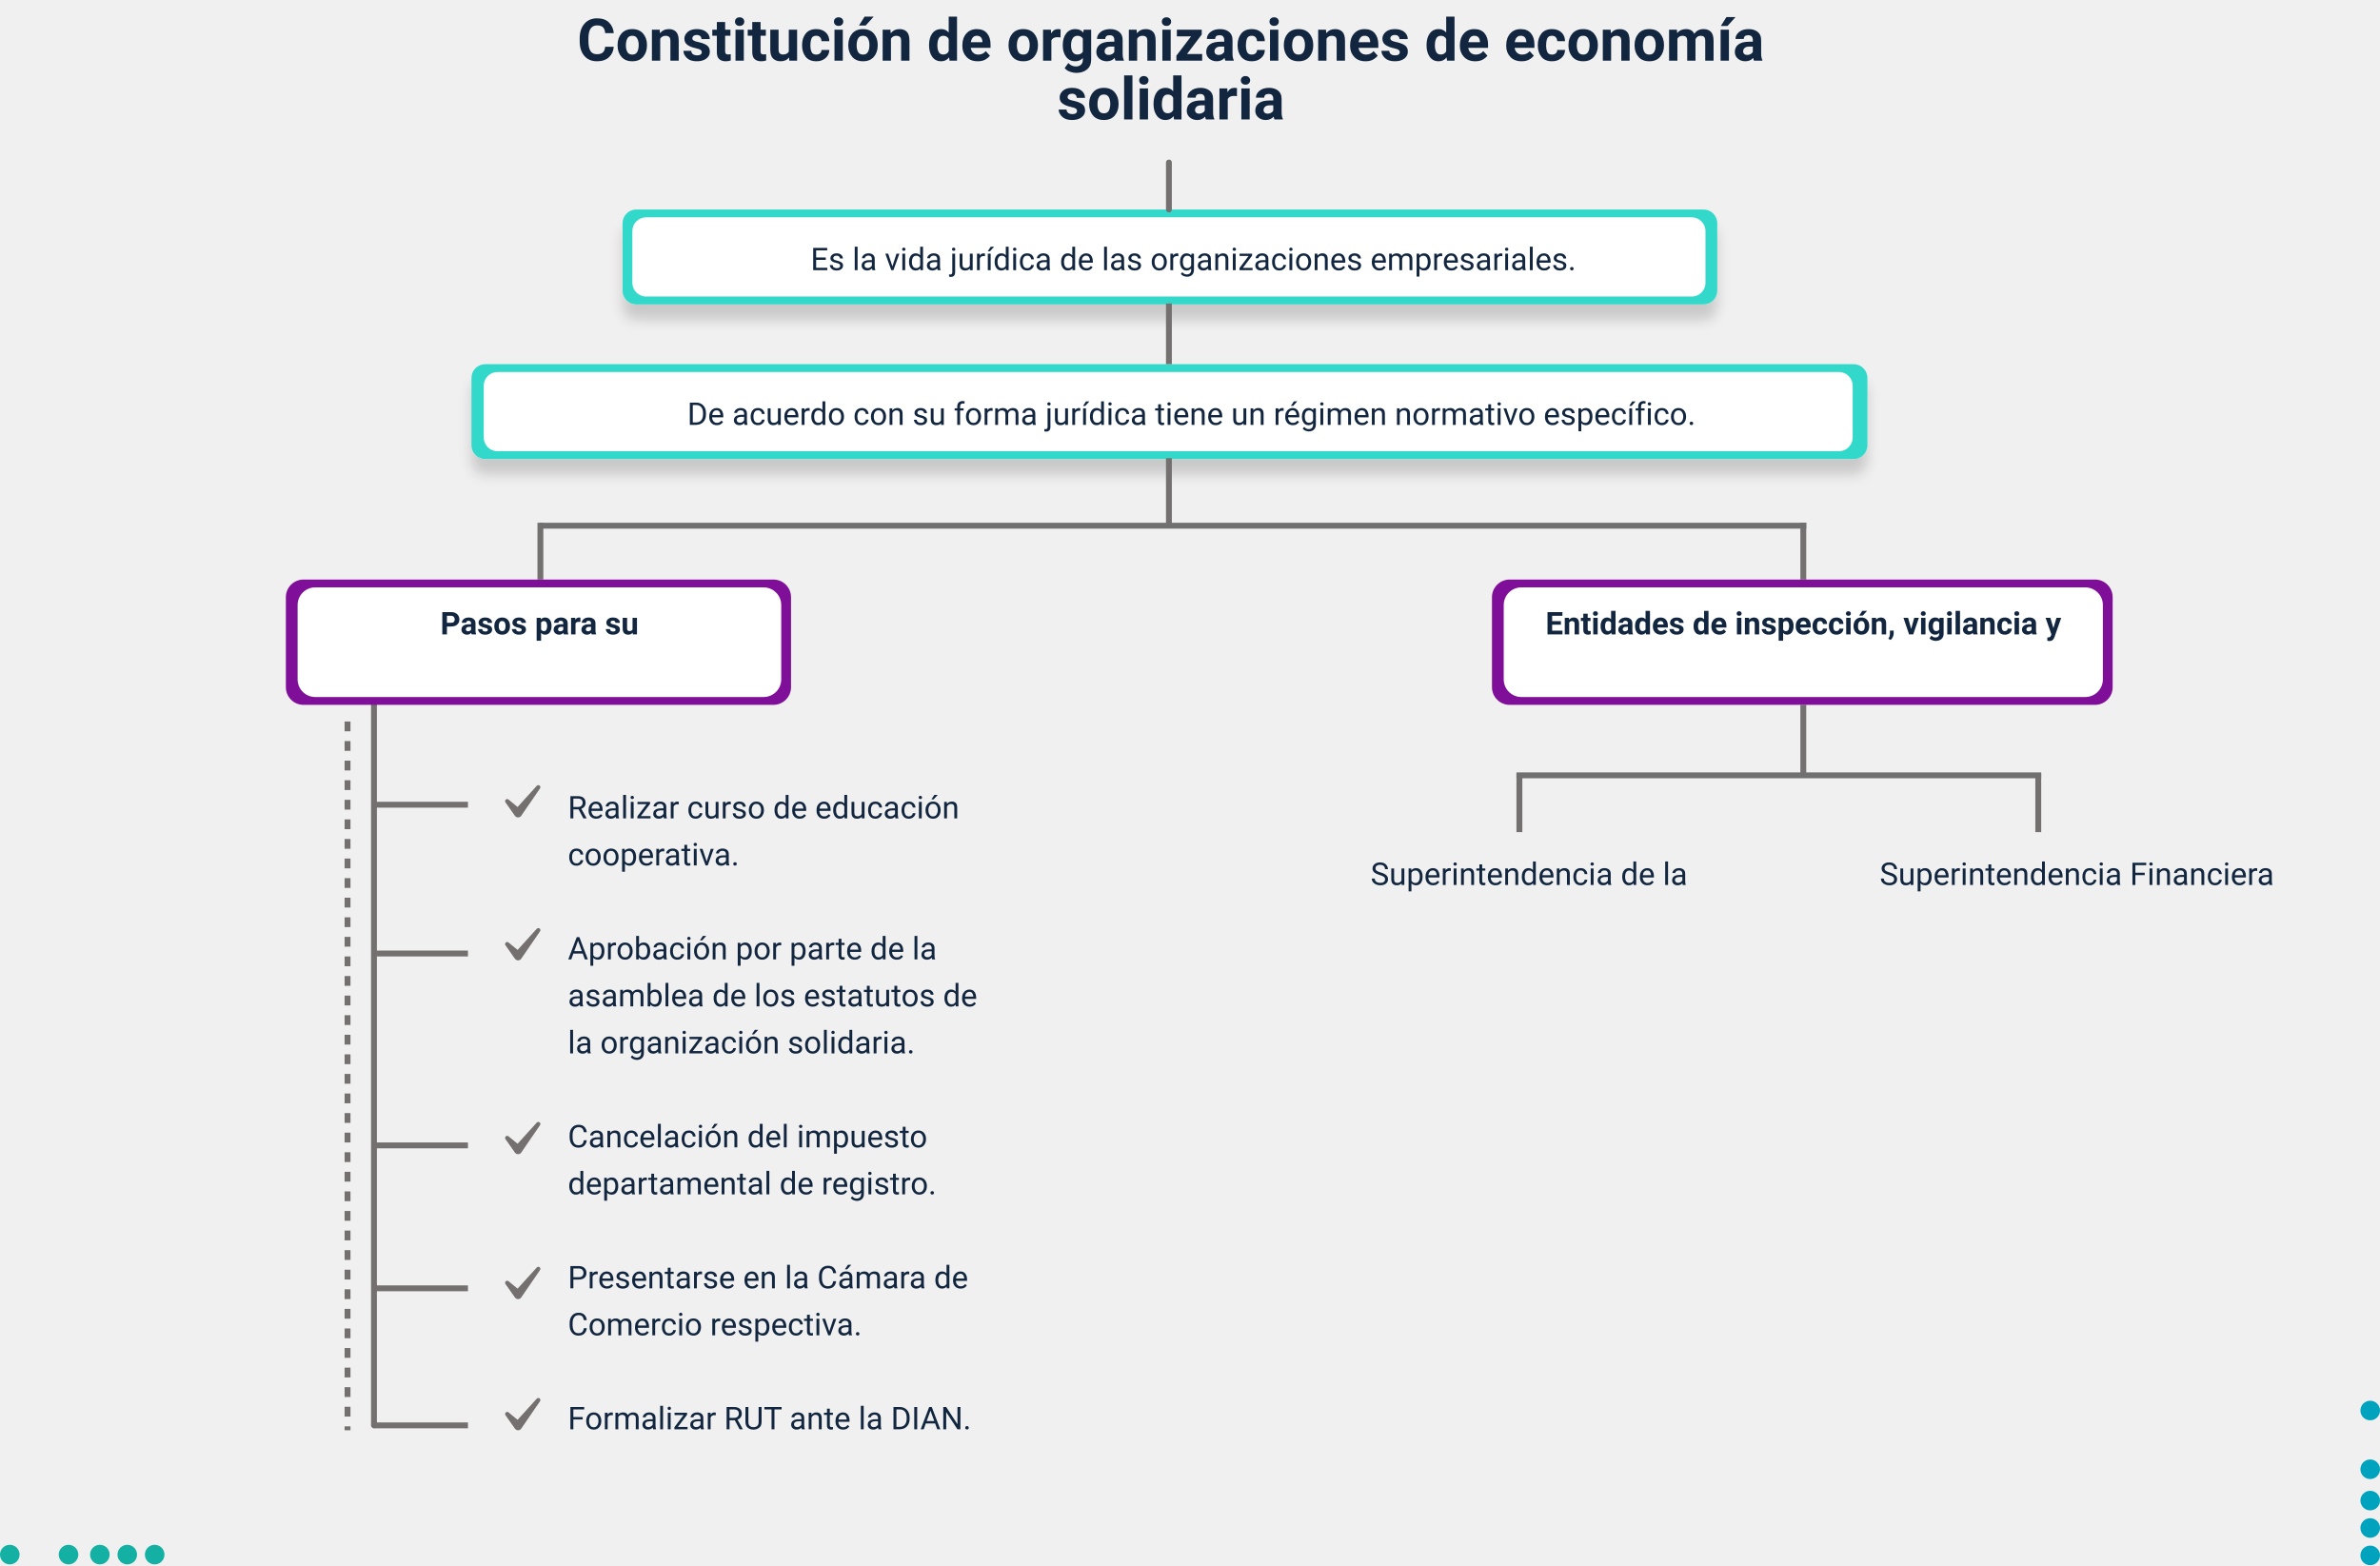
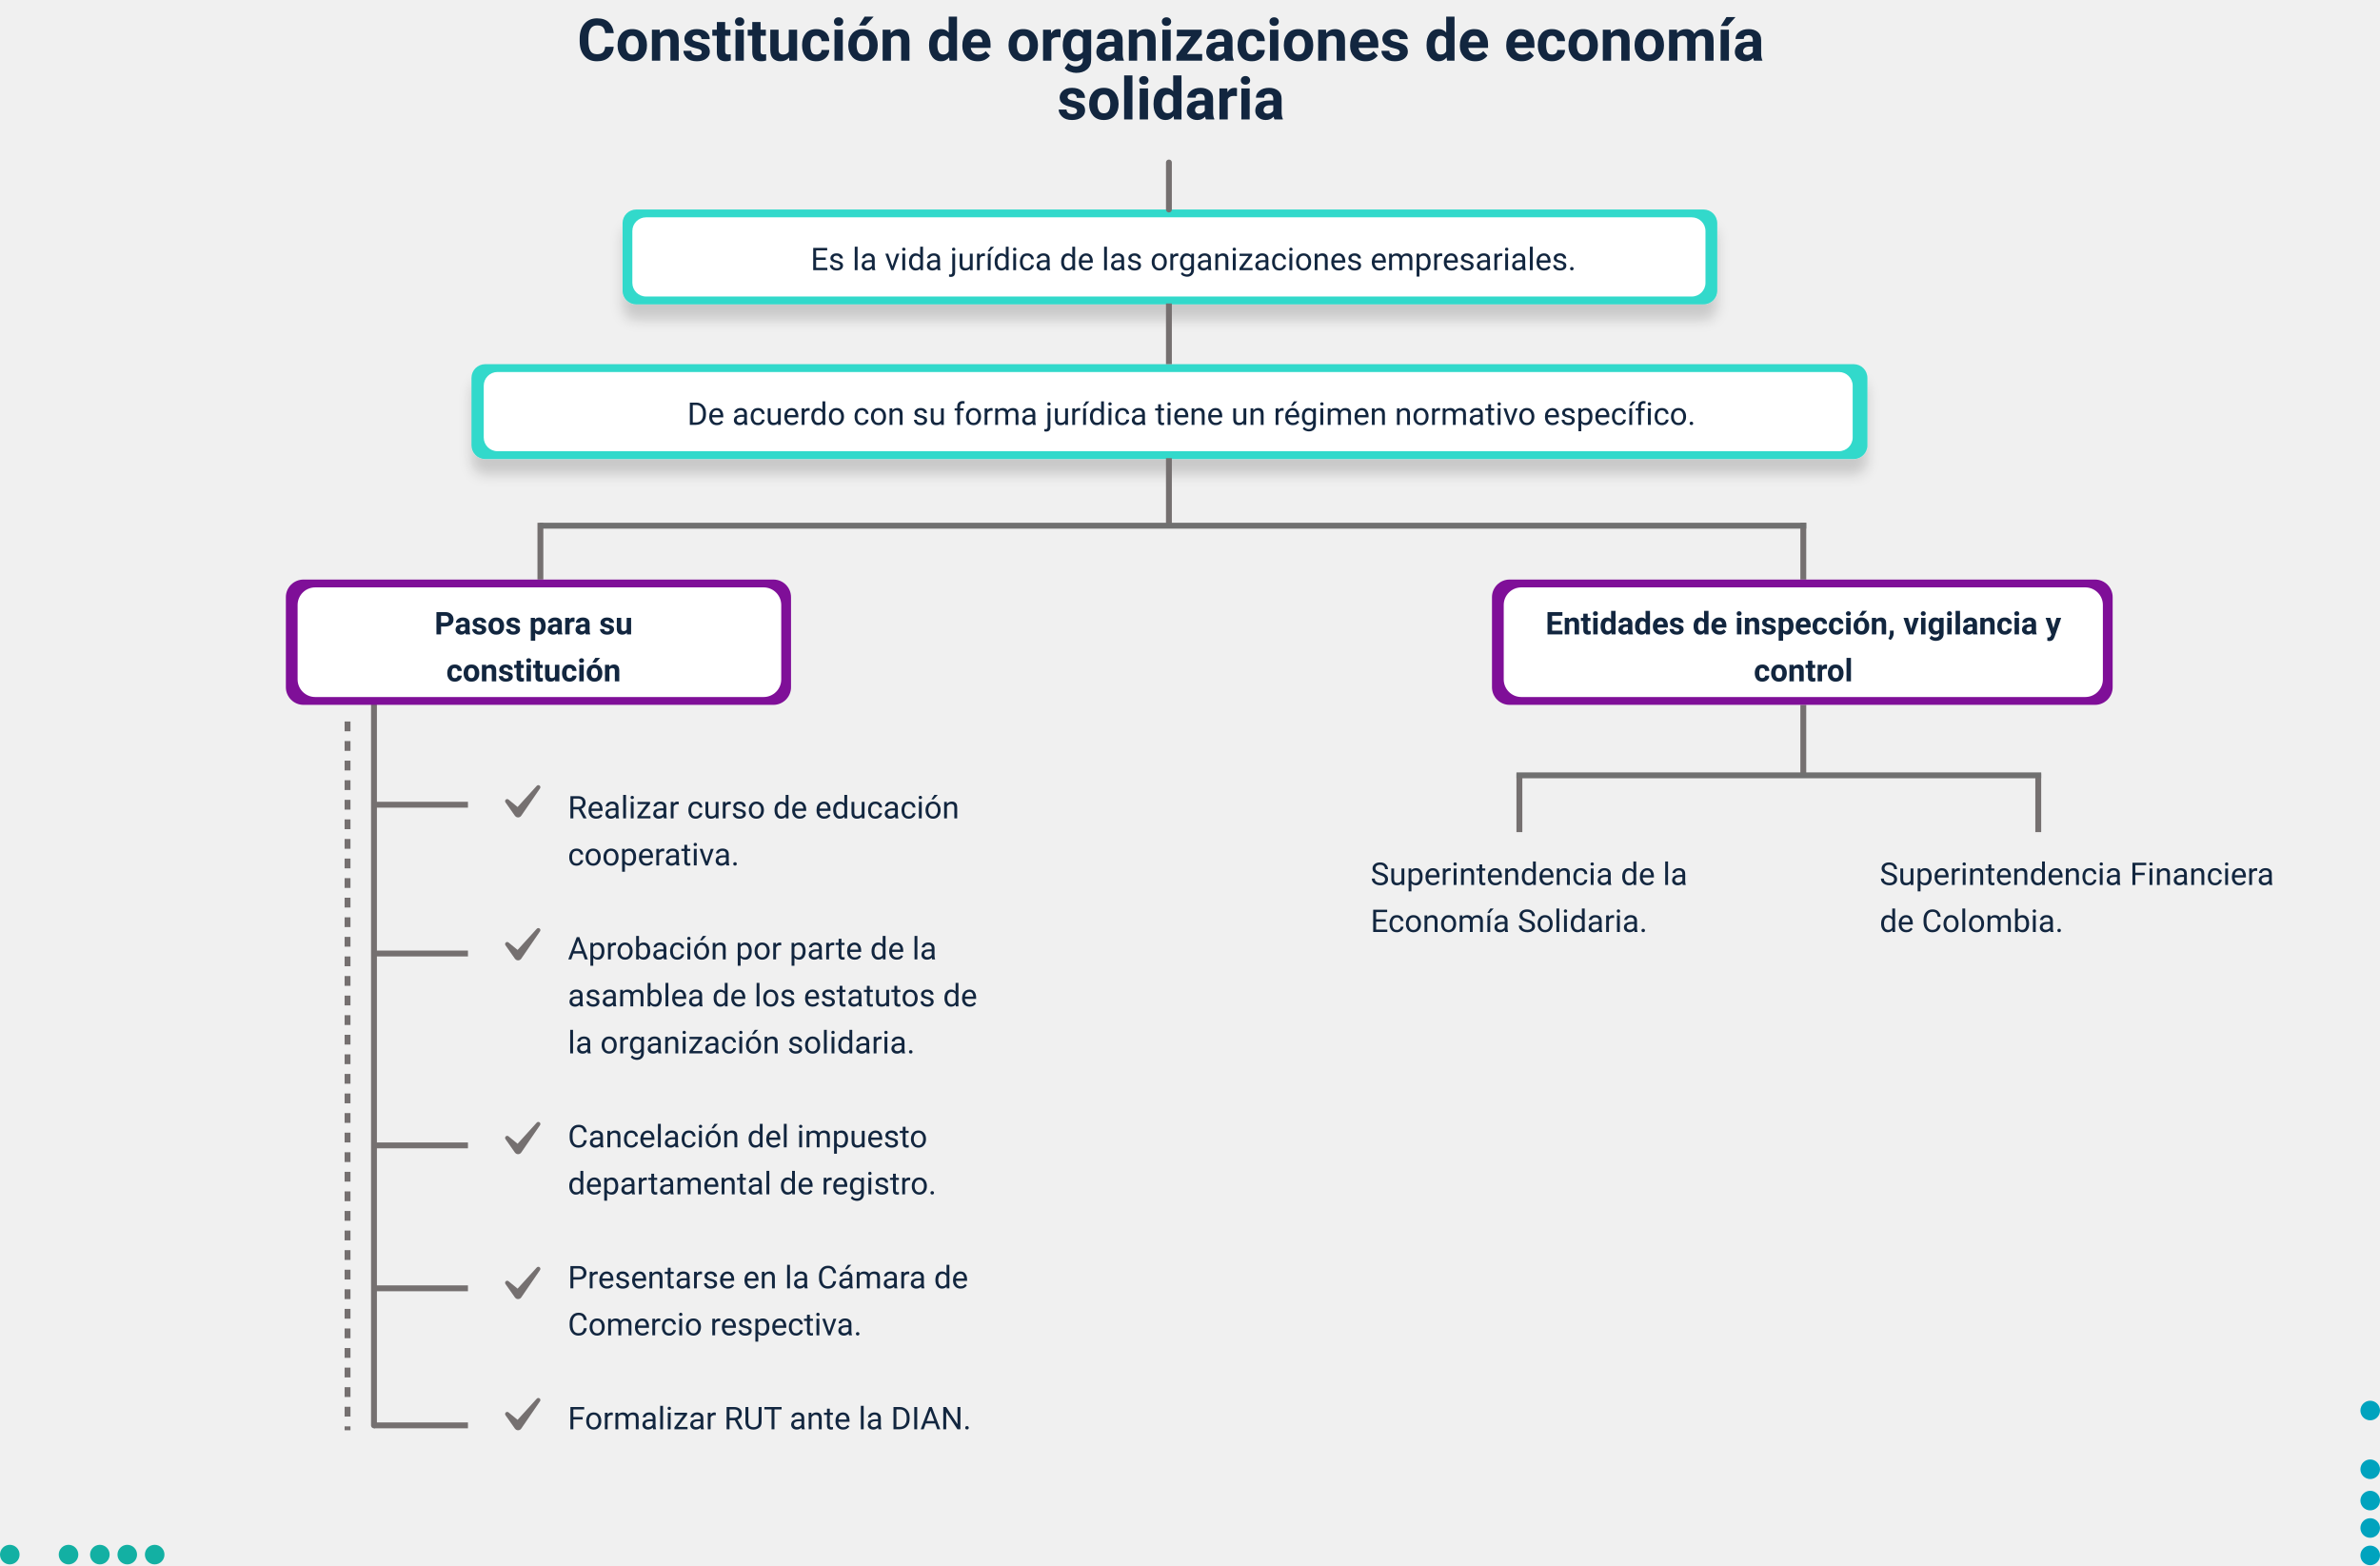
<svg xmlns="http://www.w3.org/2000/svg" width="1215.539" height="799.413" viewBox="0 0 1215.539 799.413">
  <defs>
    <filter id="Rectángulo_60467" x="308.96" y="106" width="577.081" height="66.446" filterUnits="userSpaceOnUse">
      <feOffset dy="8" input="SourceAlpha" />
      <feGaussianBlur stdDeviation="3" result="blur" />
      <feFlood flood-opacity="0.161" />
      <feComposite operator="in" in2="blur" />
      <feComposite in="SourceGraphic" />
    </filter>
    <filter id="Rectángulo_60469" x="231.797" y="185" width="730.938" height="66.446" filterUnits="userSpaceOnUse">
      <feOffset dy="8" input="SourceAlpha" />
      <feGaussianBlur stdDeviation="3" result="blur-2" />
      <feFlood flood-opacity="0.161" />
      <feComposite operator="in" in2="blur-2" />
      <feComposite in="SourceGraphic" />
    </filter>
    <clipPath id="clip-path">
      <rect id="Rectángulo_60471" data-name="Rectángulo 60471" width="18.028" height="16.496" transform="translate(0 0)" fill="#757070" />
    </clipPath>
  </defs>
-   <g id="Grupo_184968" data-name="Grupo 184968" transform="translate(-202.5 -640)">
-     <g id="Grupo_180678" data-name="Grupo 180678" transform="translate(-1825.5 1665) rotate(-90)">
-       <circle id="Elipse_5386" data-name="Elipse 5386" cx="5" cy="5" r="5" transform="translate(236 2102) rotate(90)" fill="#13b0a3" />
-       <circle id="Elipse_5387" data-name="Elipse 5387" cx="5" cy="5" r="5" transform="translate(236 2088) rotate(90)" fill="#13b0a3" />
-       <circle id="Elipse_5388" data-name="Elipse 5388" cx="5" cy="5" r="5" transform="translate(236 2074) rotate(90)" fill="#13b0a3" />
-       <circle id="Elipse_5389" data-name="Elipse 5389" cx="5" cy="5" r="5" transform="translate(236 2058) rotate(90)" fill="#13b0a3" />
-       <circle id="Elipse_5390" data-name="Elipse 5390" cx="5" cy="5" r="5" transform="translate(236 2028) rotate(90)" fill="#13b0a3" />
-     </g>
+   <g id="Grupo_184969" data-name="Grupo 184969" transform="translate(-202.5 -640)">
    <text id="Constitución_de_organizaciones_de_economía_solidaria" data-name="Constitución de organizaciones de economía solidaria" transform="translate(474.5 640)" fill="#12263f" font-size="30" font-family="Roboto-Bold, Roboto" font-weight="700">
      <tspan x="22.799" y="31">Constitución de organizaciones de economía </tspan>
      <tspan x="267.868" y="61">solidaria</tspan>
    </text>
    <g transform="matrix(1, 0, 0, 1, 202.5, 640)" filter="url(#Rectángulo_60467)">
      <rect id="Rectángulo_60467-2" data-name="Rectángulo 60467" width="559.081" height="48.446" rx="7" transform="translate(317.96 107)" fill="#32d9cb" />
    </g>
    <rect id="Rectángulo_60468" data-name="Rectángulo 60468" width="548.081" height="40.446" rx="7" transform="translate(525.46 751)" fill="#fff" />
    <g transform="matrix(1, 0, 0, 1, 202.5, 640)" filter="url(#Rectángulo_60469)">
      <rect id="Rectángulo_60469-2" data-name="Rectángulo 60469" width="712.938" height="48.446" rx="7" transform="translate(240.8 186)" fill="#32d9cb" />
    </g>
    <rect id="Rectángulo_60470" data-name="Rectángulo 60470" width="699.157" height="40.446" rx="7" transform="translate(449.561 830)" fill="#fff" />
    <text id="Es_la_vida_jurídica_de_las_organizaciones_empresariales." data-name="Es la vida jurídica de las organizaciones empresariales." transform="translate(616.5 761)" fill="#12263f" font-size="16" font-family="Roboto-Regular, Roboto">
      <tspan x="0" y="17">Es la vida jurídica de las organizaciones empresariales.</tspan>
    </text>
    <text id="De_acuerdo_con_su_forma_jurídica_tiene_un_régimen_normativo_específico." data-name="De acuerdo con su forma jurídica tiene un régimen normativo específico." transform="translate(553.5 840)" fill="#12263f" font-size="16" font-family="Roboto-Regular, Roboto">
      <tspan x="0" y="17">De acuerdo con su forma jurídica tiene un régimen normativo específico.</tspan>
    </text>
    <text id="Realizar_curso_de_educación_cooperativa._Aprobación_por_parte_de_la_asamblea_de_los_estatutos_de_la_organización_solidaria._Cancelación_del_impuesto_departamental_de_registro._Presentarse_en_la_Cámara_de_Comercio_respectiva._Formalizar_RUT_ante_la_DIAN" data-name="Realizar curso de educación cooperativa.  Aprobación por parte de la asamblea de los estatutos de la organización solidaria.  Cancelación del impuesto departamental de registro.  Presentarse en la Cámara de Comercio respectiva.  Formalizar RUT ante la DIAN" transform="translate(492.5 1041)" fill="#12263f" font-size="16" font-family="Roboto-Regular, Roboto">
      <tspan x="0" y="17">Realizar curso de educación </tspan>
      <tspan x="0" y="41">cooperativa.</tspan>
      <tspan x="0" y="65" />
      <tspan x="0" y="89">Aprobación por parte de la </tspan>
      <tspan x="0" y="113">asamblea de los estatutos de </tspan>
      <tspan x="0" y="137">la organización solidaria.</tspan>
      <tspan x="0" y="161" />
      <tspan x="0" y="185">Cancelación del impuesto </tspan>
      <tspan x="0" y="209">departamental de registro.</tspan>
      <tspan x="0" y="233" />
      <tspan x="0" y="257">Presentarse en la Cámara de </tspan>
      <tspan x="0" y="281">Comercio respectiva.</tspan>
      <tspan x="0" y="305" />
      <tspan x="0" y="329">Formalizar RUT ante la DIAN.</tspan>
    </text>
    <text id="Superintendencia_de_la_Economía_Solidaria." data-name="Superintendencia de la Economía Solidaria." transform="translate(902.5 1075)" fill="#12263f" font-size="16" font-family="Roboto-Regular, Roboto">
      <tspan x="0" y="17">Superintendencia de la </tspan>
+       <tspan x="0" y="41">Economía Solidaria.</tspan>
    </text>
    <text id="Superintendencia_Financiera_de_Colombia." data-name="Superintendencia Financiera de Colombia." transform="translate(1162.5 1075)" fill="#12263f" font-size="16" font-family="Roboto-Regular, Roboto">
      <tspan x="0" y="17">Superintendencia Financiera </tspan>
+       <tspan x="0" y="41">de Colombia.</tspan>
    </text>
    <g id="Grupo_182958" data-name="Grupo 182958" transform="translate(15 75)">
      <line id="Línea_647" data-name="Línea 647" y2="24" transform="translate(784.5 648)" fill="none" stroke="#757070" stroke-linecap="round" stroke-width="3" />
      <line id="Línea_649" data-name="Línea 649" y2="31" transform="translate(784.5 720)" fill="none" stroke="#757070" stroke-width="3" />
      <g id="Grupo_182954" data-name="Grupo 182954">
        <line id="Línea_659" data-name="Línea 659" x1="48" transform="translate(378.5 976)" fill="none" stroke="#757070" stroke-width="3" />
        <line id="Línea_660" data-name="Línea 660" x1="48" transform="translate(378.5 1052)" fill="none" stroke="#757070" stroke-width="3" />
        <line id="Línea_661" data-name="Línea 661" x1="48" transform="translate(378.5 1150)" fill="none" stroke="#757070" stroke-width="3" />
        <line id="Línea_662" data-name="Línea 662" x1="48" transform="translate(378.5 1223)" fill="none" stroke="#757070" stroke-width="3" />
        <line id="Línea_663" data-name="Línea 663" x1="48" transform="translate(378.5 1293)" fill="none" stroke="#757070" stroke-width="3" />
        <line id="Línea_658" data-name="Línea 658" y2="368" transform="translate(378.5 925)" fill="none" stroke="#757070" stroke-linecap="round" stroke-width="3" />
      </g>
      <g id="Grupo_182956" data-name="Grupo 182956">
        <line id="Línea_650" data-name="Línea 650" y2="34" transform="translate(784.5 799)" fill="none" stroke="#757070" stroke-width="3" />
        <line id="Línea_652" data-name="Línea 652" y2="29" transform="translate(1108.5 832)" fill="none" stroke="#757070" stroke-width="3" />
        <line id="Línea_653" data-name="Línea 653" y2="29" transform="translate(463.5 832)" fill="none" stroke="#757070" stroke-width="3" />
        <line id="Línea_651" data-name="Línea 651" x2="647" transform="translate(463 833.5)" fill="none" stroke="#707070" stroke-width="3" />
      </g>
      <g id="Grupo_182957" data-name="Grupo 182957">
        <line id="Línea_654" data-name="Línea 654" y2="37" transform="translate(1108.5 925)" fill="none" stroke="#757070" stroke-width="3" />
        <line id="Línea_656" data-name="Línea 656" y2="30" transform="translate(1228.5 960)" fill="none" stroke="#757070" stroke-width="3" />
        <line id="Línea_657" data-name="Línea 657" y2="30" transform="translate(963.5 960)" fill="none" stroke="#757070" stroke-width="3" />
        <line id="Línea_655" data-name="Línea 655" x2="268" transform="translate(962 961)" fill="none" stroke="#707070" stroke-width="3" />
      </g>
    </g>
    <g id="Grupo_182946" data-name="Grupo 182946" transform="translate(57 53)">
      <rect id="Rectángulo_59638" data-name="Rectángulo 59638" width="258" height="64" rx="9" transform="translate(291.5 883)" fill="#7f0f98" />
      <rect id="Rectángulo_59637" data-name="Rectángulo 59637" width="247" height="56" rx="9" transform="translate(297.5 887)" fill="#fff" />
    </g>
    <g id="Grupo_182947" data-name="Grupo 182947" transform="translate(673 53)">
      <rect id="Rectángulo_59638-2" data-name="Rectángulo 59638" width="317" height="64" rx="9" transform="translate(291.5 883)" fill="#7f0f98" />
      <rect id="Rectángulo_59637-2" data-name="Rectángulo 59637" width="306" height="56" rx="9" transform="translate(297.5 887)" fill="#fff" />
    </g>
-     <text id="Pasos_para_su_constitución" data-name="Pasos para su constitución" transform="translate(425.5 947)" fill="#12263f" font-size="16" font-family="Roboto-Bold, Roboto" font-weight="700">
-       <tspan x="1.887" y="17">Pasos para su </tspan>
+     <text id="Pasos_para_su_constitución" data-name="Pasos para su constitución" transform="translate(399.5 947)" fill="#12263f" font-size="16" font-family="Roboto-Bold, Roboto" font-weight="700">
+       <tspan x="24.887" y="17">Pasos para su </tspan>
+       <tspan x="30.91" y="41">constitución</tspan>
    </text>
    <text id="Entidades_de_inspección_vigilancia_y_control" data-name="Entidades de inspección, vigilancia y control" transform="translate(990.5 947)" fill="#12263f" font-size="16" font-family="Roboto-Bold, Roboto" font-weight="700">
      <tspan x="1.348" y="17">Entidades de inspección, vigilancia y </tspan>
+       <tspan x="107.699" y="41">control</tspan>
    </text>
    <g id="Grupo_182955" data-name="Grupo 182955" transform="translate(15 75)">
      <g id="Grupo_182949" data-name="Grupo 182949" transform="translate(445.472 966)">
        <g id="Grupo_182948" data-name="Grupo 182948" transform="translate(0 0)" clip-path="url(#clip-path)">
          <path id="Trazado_217950" data-name="Trazado 217950" d="M17.679.276a1.065,1.065,0,0,0-1.5.074l-9.8,10.809L1.752,7.368A1.072,1.072,0,0,0,.195,8.814L5,15.654a2.016,2.016,0,0,0,.5.494,1.979,1.979,0,0,0,2.752-.511l.079-.114L17.841,1.667A1.065,1.065,0,0,0,17.679.276" transform="translate(0 0)" fill="#757070" />
        </g>
      </g>
      <g id="Grupo_182950" data-name="Grupo 182950" transform="translate(445.472 1039)">
        <g id="Grupo_182948-2" data-name="Grupo 182948" transform="translate(0 0)" clip-path="url(#clip-path)">
          <path id="Trazado_217950-2" data-name="Trazado 217950" d="M17.679.276a1.065,1.065,0,0,0-1.5.074l-9.8,10.809L1.752,7.368A1.072,1.072,0,0,0,.195,8.814L5,15.654a2.016,2.016,0,0,0,.5.494,1.979,1.979,0,0,0,2.752-.511l.079-.114L17.841,1.667A1.065,1.065,0,0,0,17.679.276" transform="translate(0 0)" fill="#757070" />
        </g>
      </g>
      <g id="Grupo_182951" data-name="Grupo 182951" transform="translate(445.472 1138)">
        <g id="Grupo_182948-3" data-name="Grupo 182948" transform="translate(0 0)" clip-path="url(#clip-path)">
          <path id="Trazado_217950-3" data-name="Trazado 217950" d="M17.679.276a1.065,1.065,0,0,0-1.5.074l-9.8,10.809L1.752,7.368A1.072,1.072,0,0,0,.195,8.814L5,15.654a2.016,2.016,0,0,0,.5.494,1.979,1.979,0,0,0,2.752-.511l.079-.114L17.841,1.667A1.065,1.065,0,0,0,17.679.276" transform="translate(0 0)" fill="#757070" />
        </g>
      </g>
      <g id="Grupo_182952" data-name="Grupo 182952" transform="translate(445.472 1212)">
        <g id="Grupo_182948-4" data-name="Grupo 182948" transform="translate(0 0)" clip-path="url(#clip-path)">
          <path id="Trazado_217950-4" data-name="Trazado 217950" d="M17.679.276a1.065,1.065,0,0,0-1.5.074l-9.8,10.809L1.752,7.368A1.072,1.072,0,0,0,.195,8.814L5,15.654a2.016,2.016,0,0,0,.5.494,1.979,1.979,0,0,0,2.752-.511l.079-.114L17.841,1.667A1.065,1.065,0,0,0,17.679.276" transform="translate(0 0)" fill="#757070" />
        </g>
      </g>
      <g id="Grupo_182953" data-name="Grupo 182953" transform="translate(445.472 1279)">
        <g id="Grupo_182948-5" data-name="Grupo 182948" transform="translate(0 0)" clip-path="url(#clip-path)">
          <path id="Trazado_217950-5" data-name="Trazado 217950" d="M17.679.276a1.065,1.065,0,0,0-1.5.074l-9.8,10.809L1.752,7.368A1.072,1.072,0,0,0,.195,8.814L5,15.654a2.016,2.016,0,0,0,.5.494,1.979,1.979,0,0,0,2.752-.511l.079-.114L17.841,1.667A1.065,1.065,0,0,0,17.679.276" transform="translate(0 0)" fill="#757070" />
        </g>
      </g>
    </g>
    <line id="Línea_664" data-name="Línea 664" y2="362" transform="translate(380 1008.5)" fill="none" stroke="#757070" stroke-width="3" stroke-dasharray="5" />
    <g id="Grupo_171430" data-name="Grupo 171430" transform="translate(1182.039 -672.587)">
-       <circle id="Elipse_5386-2" data-name="Elipse 5386" cx="5" cy="5" r="5" transform="translate(236 2102) rotate(90)" fill="#00a3be" />
-       <circle id="Elipse_5387-2" data-name="Elipse 5387" cx="5" cy="5" r="5" transform="translate(236 2088) rotate(90)" fill="#00a3be" />
-       <circle id="Elipse_5388-2" data-name="Elipse 5388" cx="5" cy="5" r="5" transform="translate(236 2074) rotate(90)" fill="#00a3be" />
-       <circle id="Elipse_5389-2" data-name="Elipse 5389" cx="5" cy="5" r="5" transform="translate(236 2058) rotate(90)" fill="#00a3be" />
-       <circle id="Elipse_5390-2" data-name="Elipse 5390" cx="5" cy="5" r="5" transform="translate(236 2028) rotate(90)" fill="#00a3be" />
+       <circle id="Elipse_5386" data-name="Elipse 5386" cx="5" cy="5" r="5" transform="translate(236 2102) rotate(90)" fill="#00a3be" />
+       <circle id="Elipse_5387" data-name="Elipse 5387" cx="5" cy="5" r="5" transform="translate(236 2088) rotate(90)" fill="#00a3be" />
+       <circle id="Elipse_5388" data-name="Elipse 5388" cx="5" cy="5" r="5" transform="translate(236 2074) rotate(90)" fill="#00a3be" />
+       <circle id="Elipse_5389" data-name="Elipse 5389" cx="5" cy="5" r="5" transform="translate(236 2058) rotate(90)" fill="#00a3be" />
+       <circle id="Elipse_5390" data-name="Elipse 5390" cx="5" cy="5" r="5" transform="translate(236 2028) rotate(90)" fill="#00a3be" />
+     </g>
+     <g id="Grupo_184970" data-name="Grupo 184970" transform="translate(-1825.5 1665) rotate(-90)">
+       <circle id="Elipse_5386-2" data-name="Elipse 5386" cx="5" cy="5" r="5" transform="translate(236 2102) rotate(90)" fill="#13b0a3" />
+       <circle id="Elipse_5387-2" data-name="Elipse 5387" cx="5" cy="5" r="5" transform="translate(236 2088) rotate(90)" fill="#13b0a3" />
+       <circle id="Elipse_5388-2" data-name="Elipse 5388" cx="5" cy="5" r="5" transform="translate(236 2074) rotate(90)" fill="#13b0a3" />
+       <circle id="Elipse_5389-2" data-name="Elipse 5389" cx="5" cy="5" r="5" transform="translate(236 2058) rotate(90)" fill="#13b0a3" />
+       <circle id="Elipse_5390-2" data-name="Elipse 5390" cx="5" cy="5" r="5" transform="translate(236 2028) rotate(90)" fill="#13b0a3" />
    </g>
  </g>
</svg>
